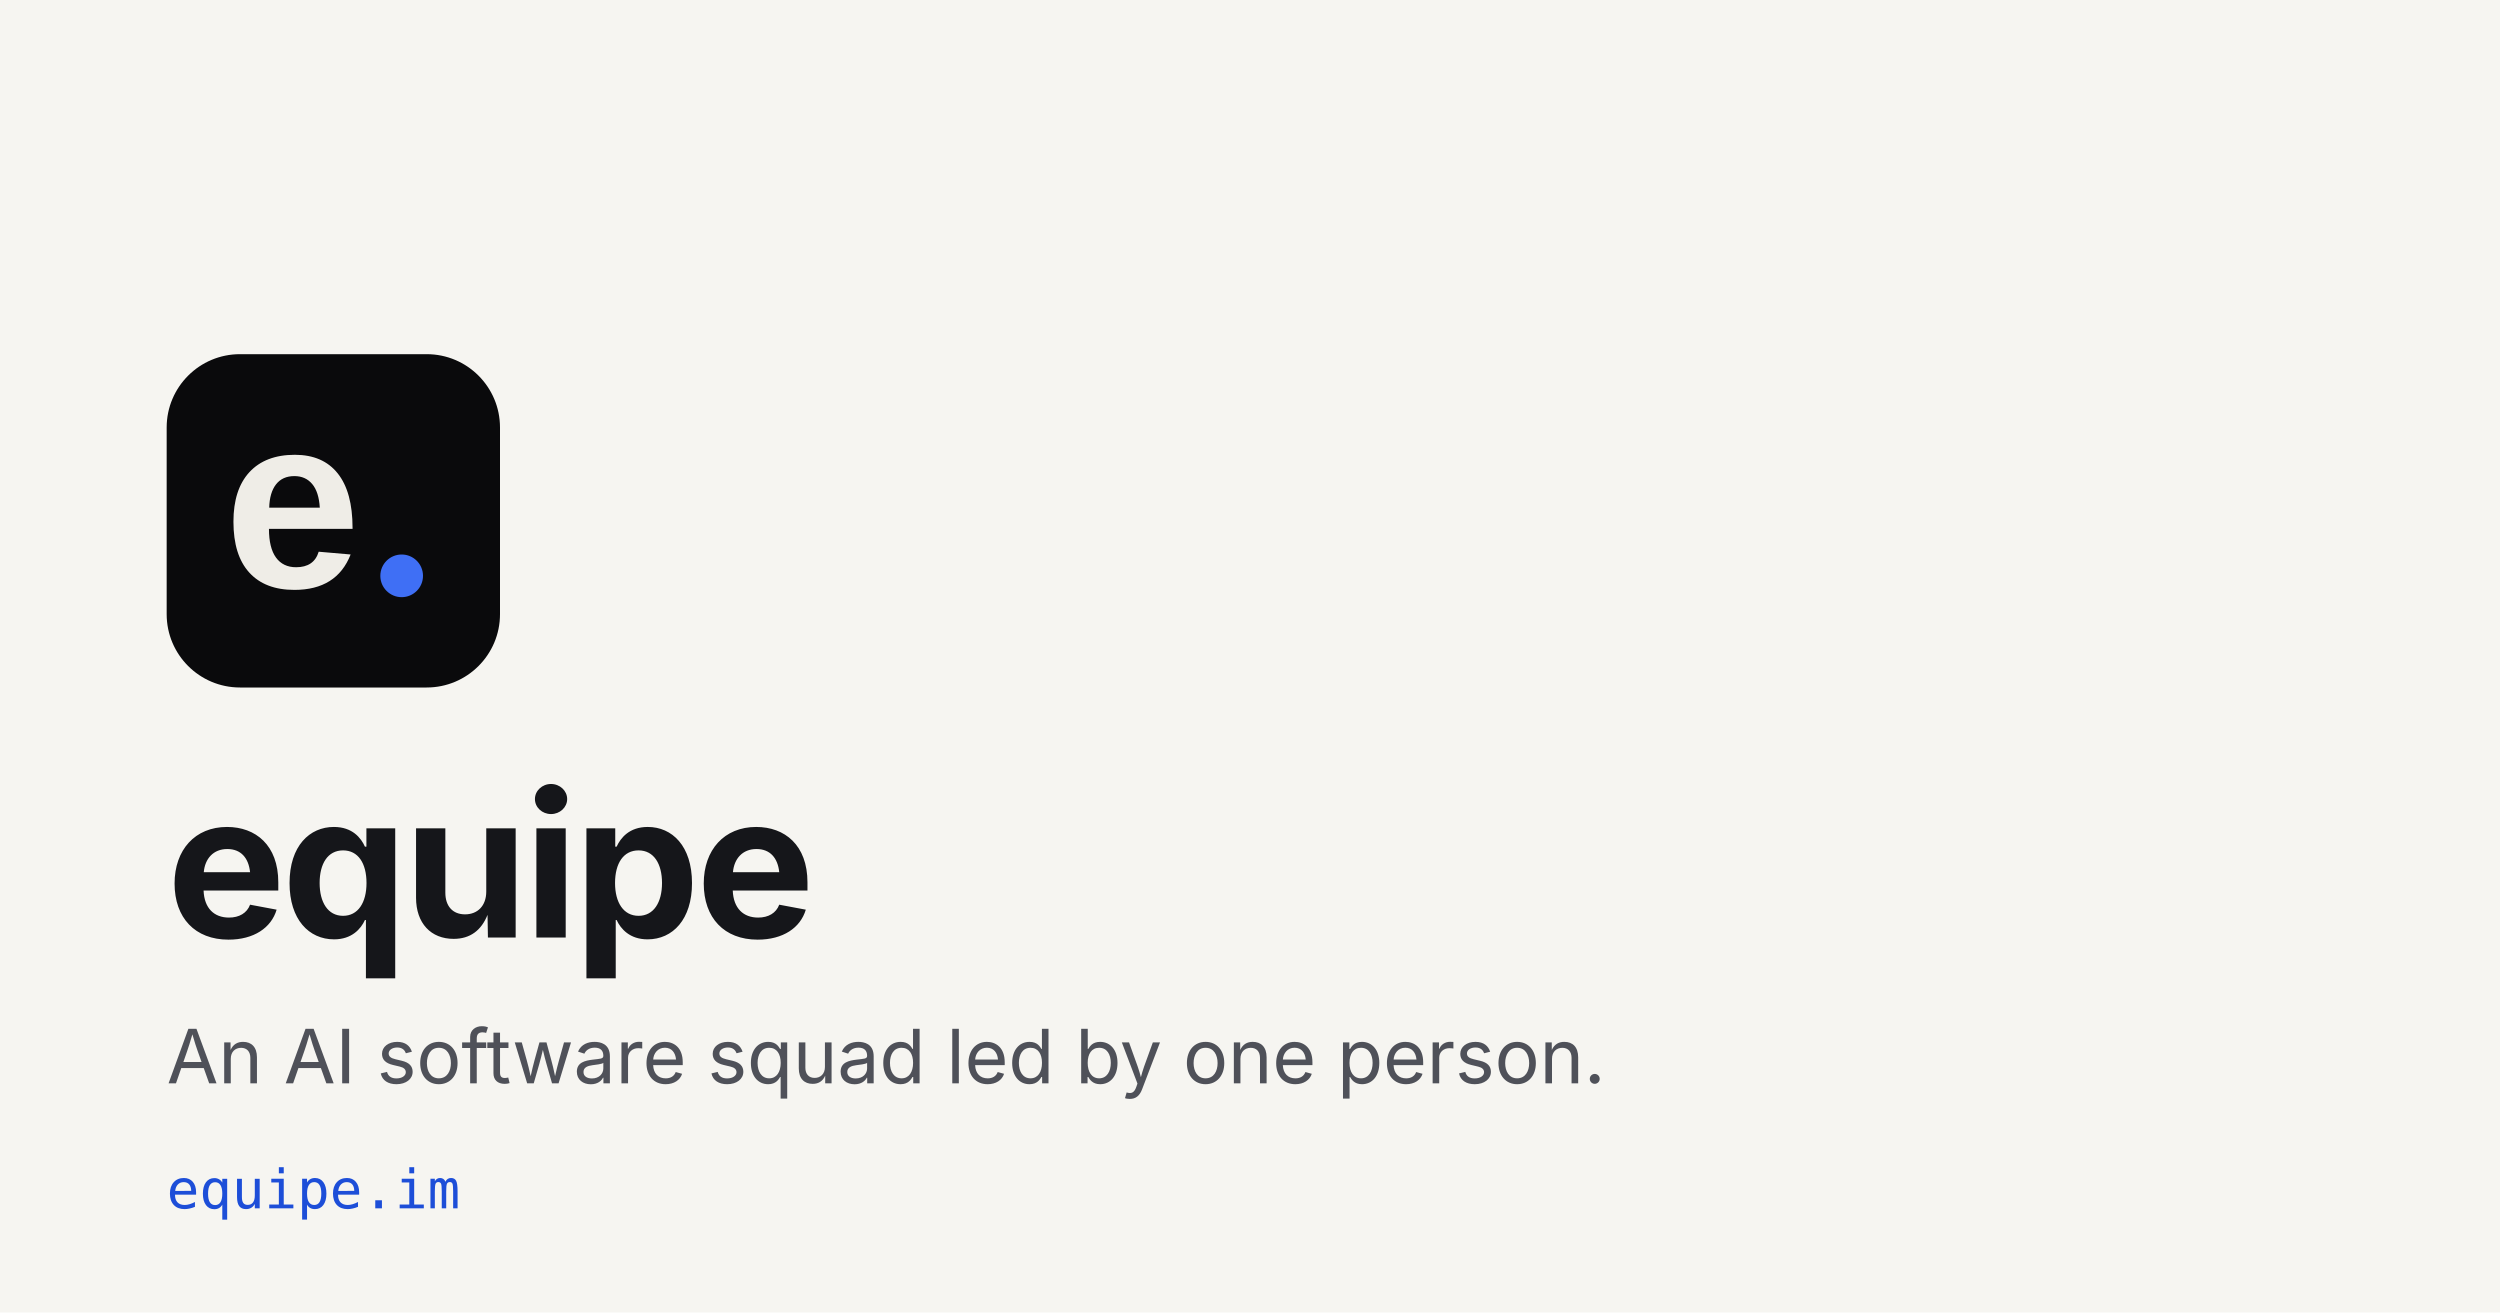
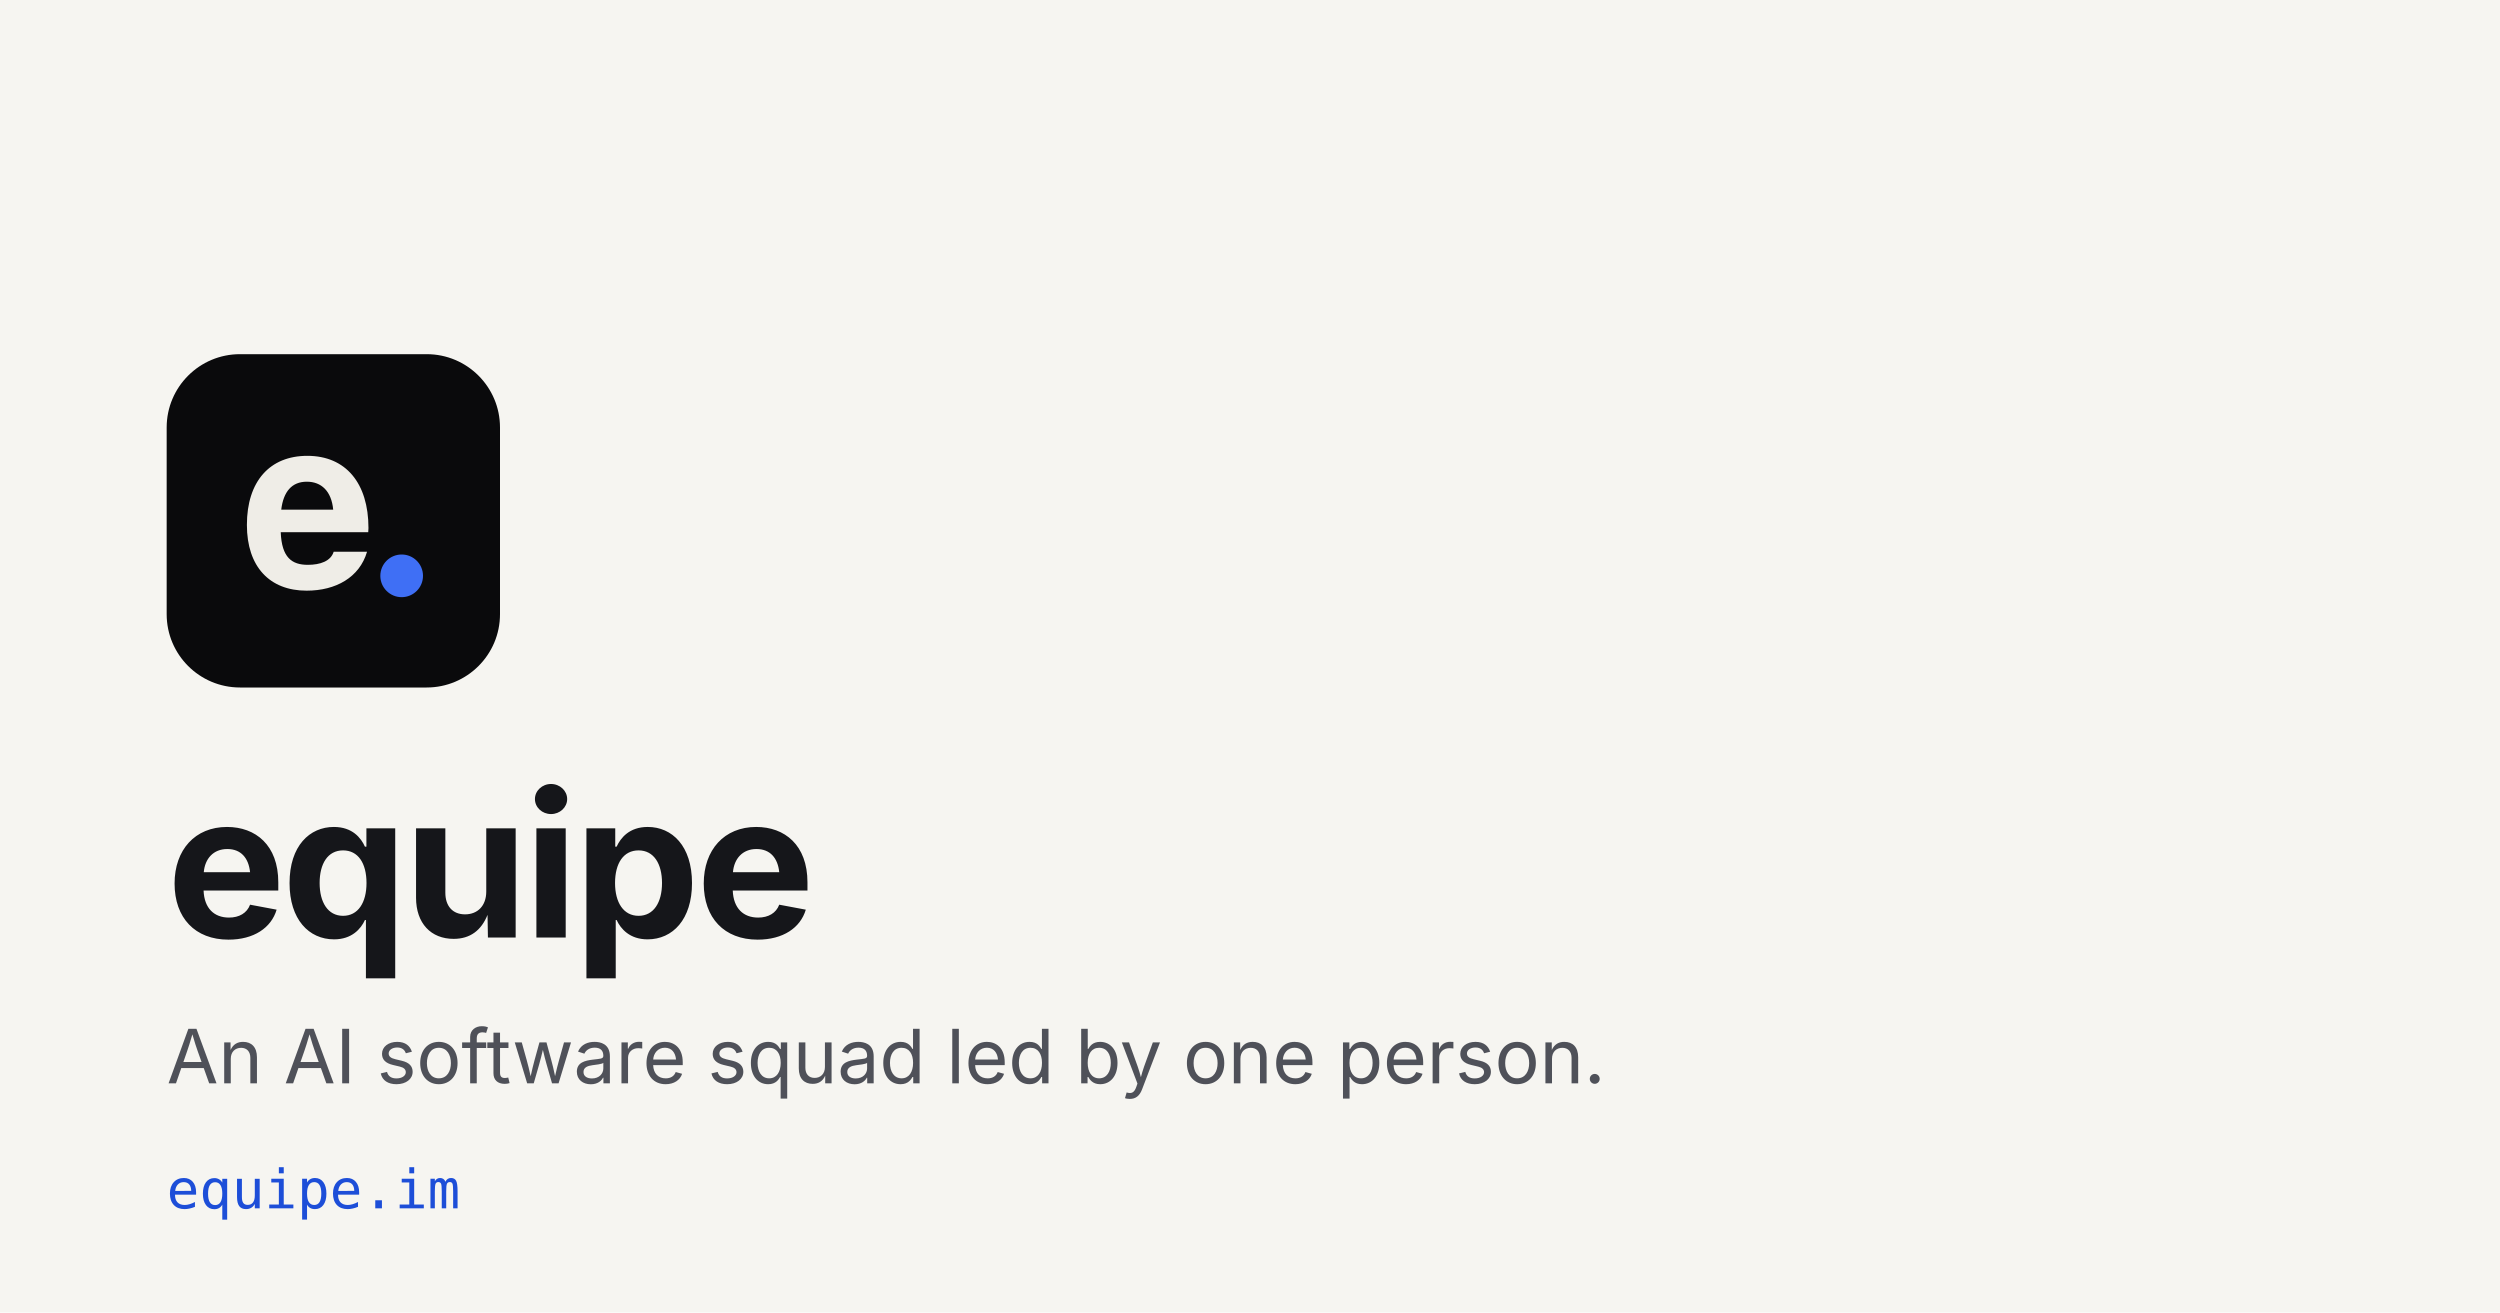
<svg xmlns="http://www.w3.org/2000/svg" viewBox="0 0 1200 630" role="img" aria-label="equipe — an AI software squad led by one person">
  <rect width="1200" height="630" fill="#F6F5F1" />
  <g transform="translate(80 170) scale(1.6)">
    <rect width="100" height="100" rx="22" fill="#0A0A0C" />
-     <text x="50" y="0" text-anchor="middle" font-family="Helvetica Neue,Arial,sans-serif" font-weight="700" font-size="74" letter-spacing="-4.4" transform="translate(-2,70)" fill="#EFEDE7">e<tspan fill="none">.</tspan>
-     </text>
+     <path fill="#EFEDE7" d="M60.54 52.17C60.54 38.69 53.73 30.5 42.2 30.5C30.96 30.5 24.07 38.11 24.07 51.23C24.07 63.77 30.89 70.95 41.98 70.95C50.75 70.95 57.86 66.97 60.11 59.28H50.1C49.23 62.11 46.04 63.2 42.34 63.2C37.56 63.2 34.51 61.02 34.22 53.41H60.47ZM49.96 46.66H34.37C35.02 41.23 37.56 38.26 42.05 38.26C46.4 38.26 49.45 41.08 49.96 46.66Z" />
    <circle cx="70.5" cy="66.5" r="6.4" fill="#3F6FF5" />
  </g>
  <text x="80" y="450" font-family="Inter,system-ui,sans-serif" font-size="96" font-weight="700" letter-spacing="-2" fill="#15161A">equipe</text>
  <text x="80" y="520" font-family="Inter,system-ui,sans-serif" font-size="36" fill="#4F5159">An AI software squad led by one person.</text>
  <text x="80" y="580" font-family="ui-monospace,monospace" font-size="26" fill="#1D4ED8">equipe.im</text>
</svg>
